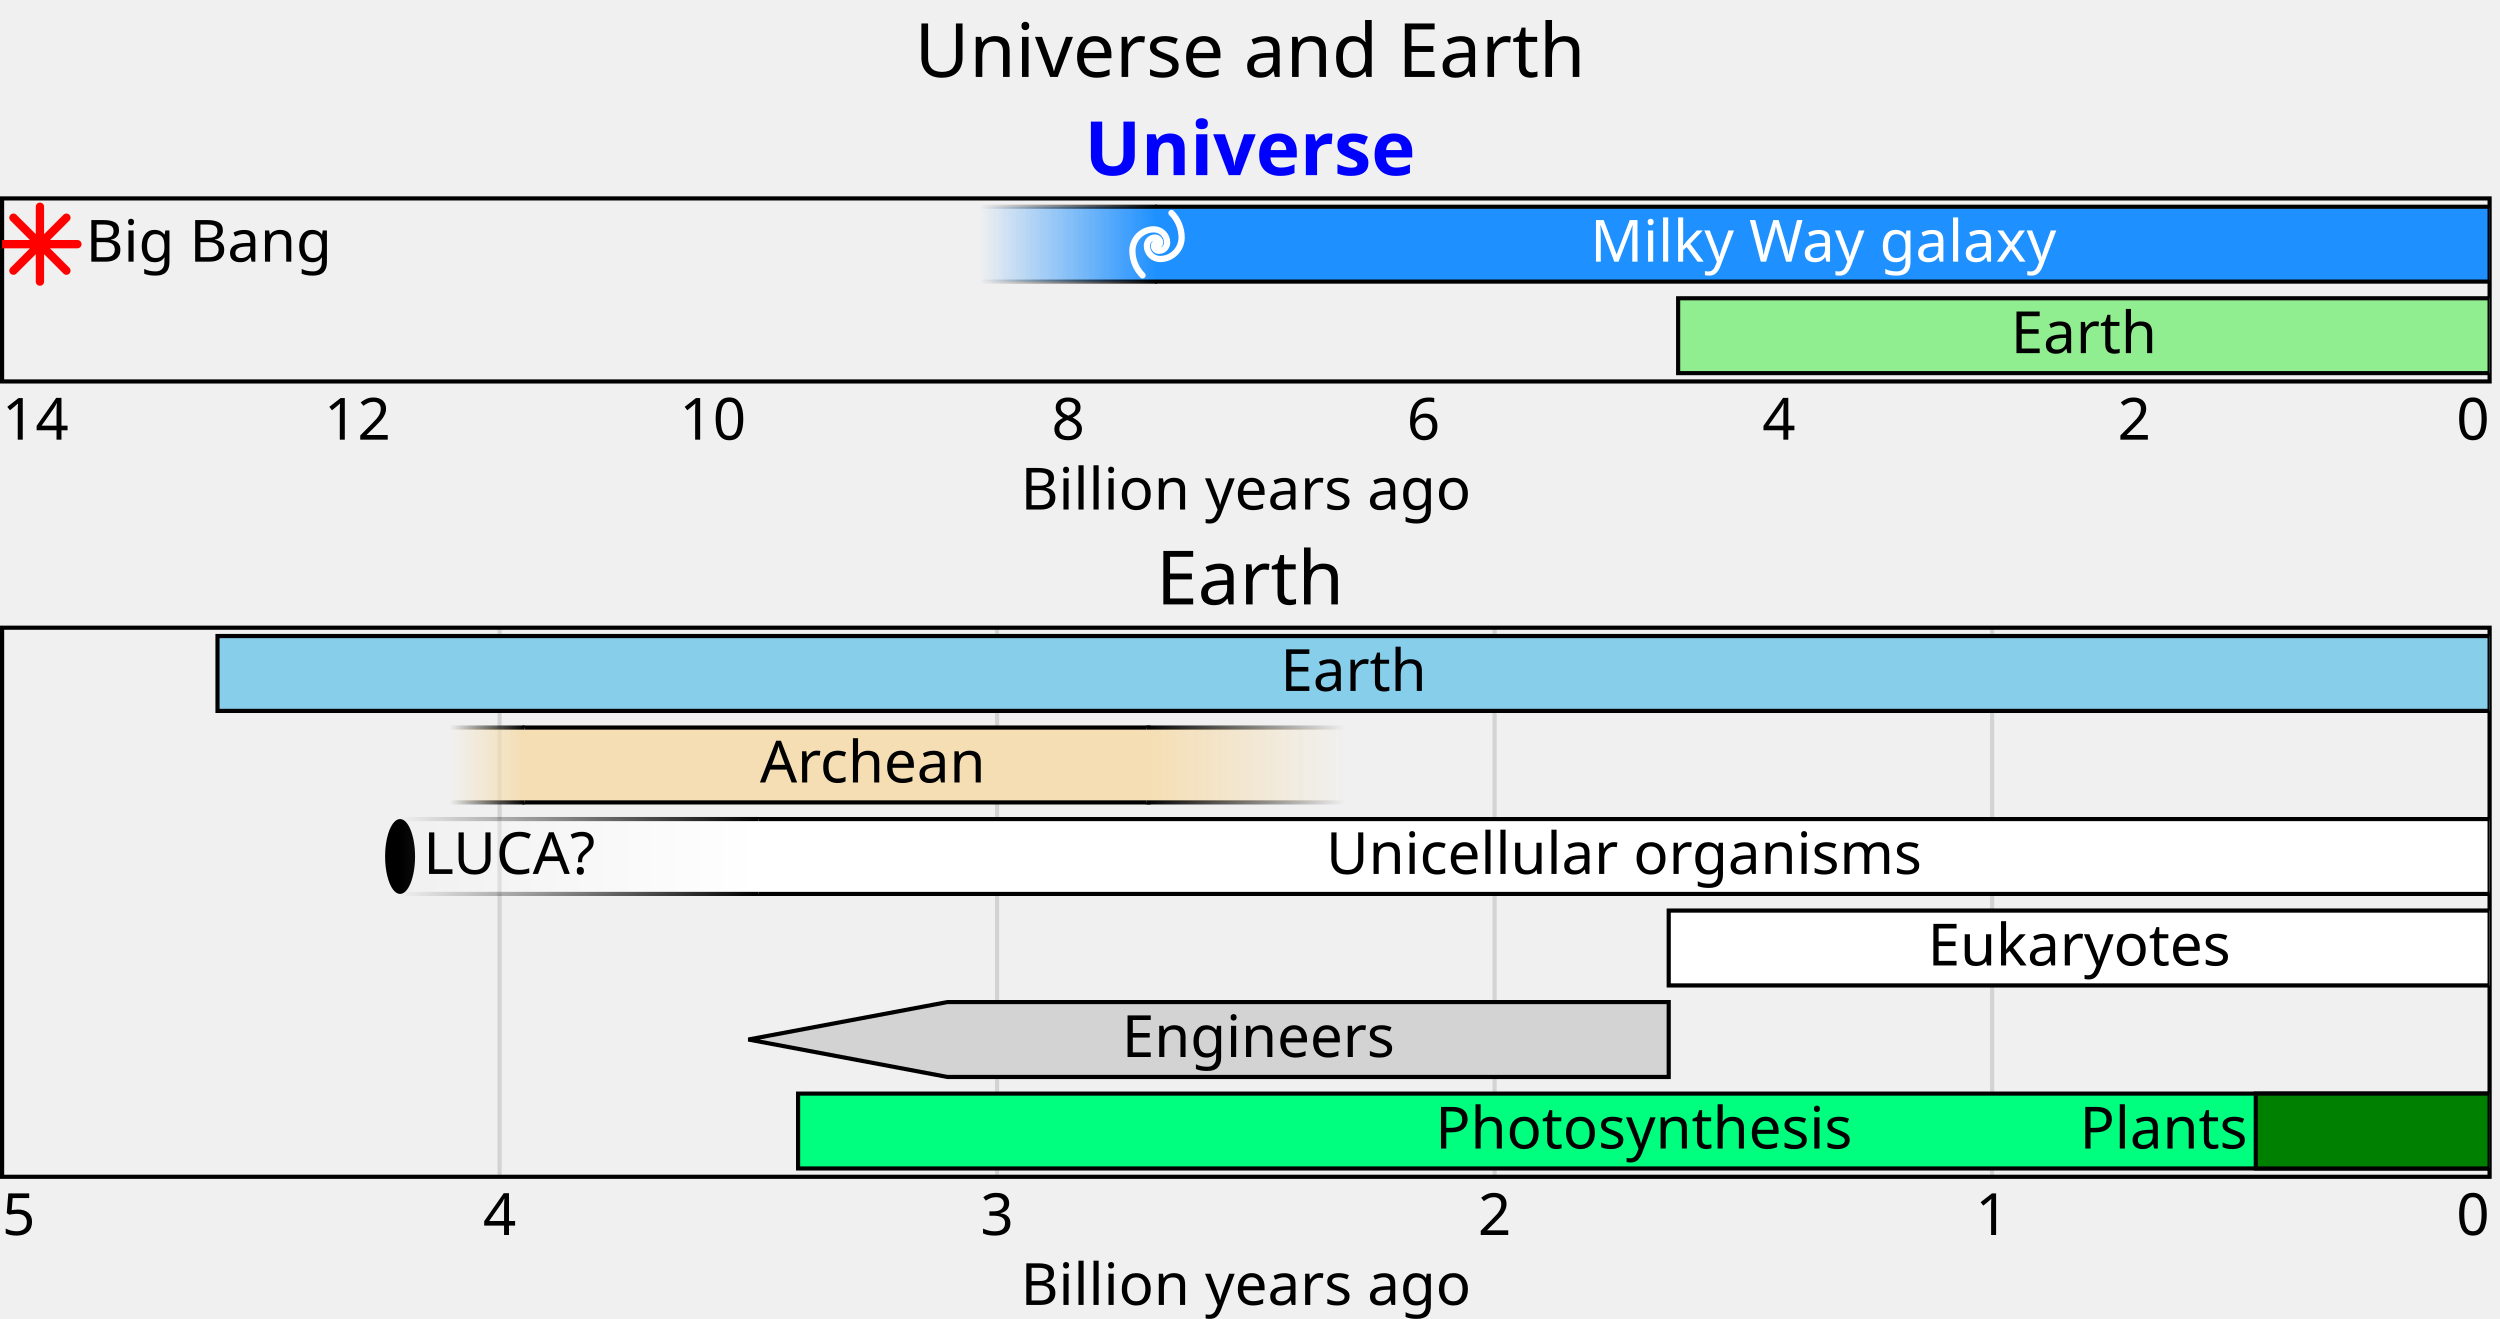
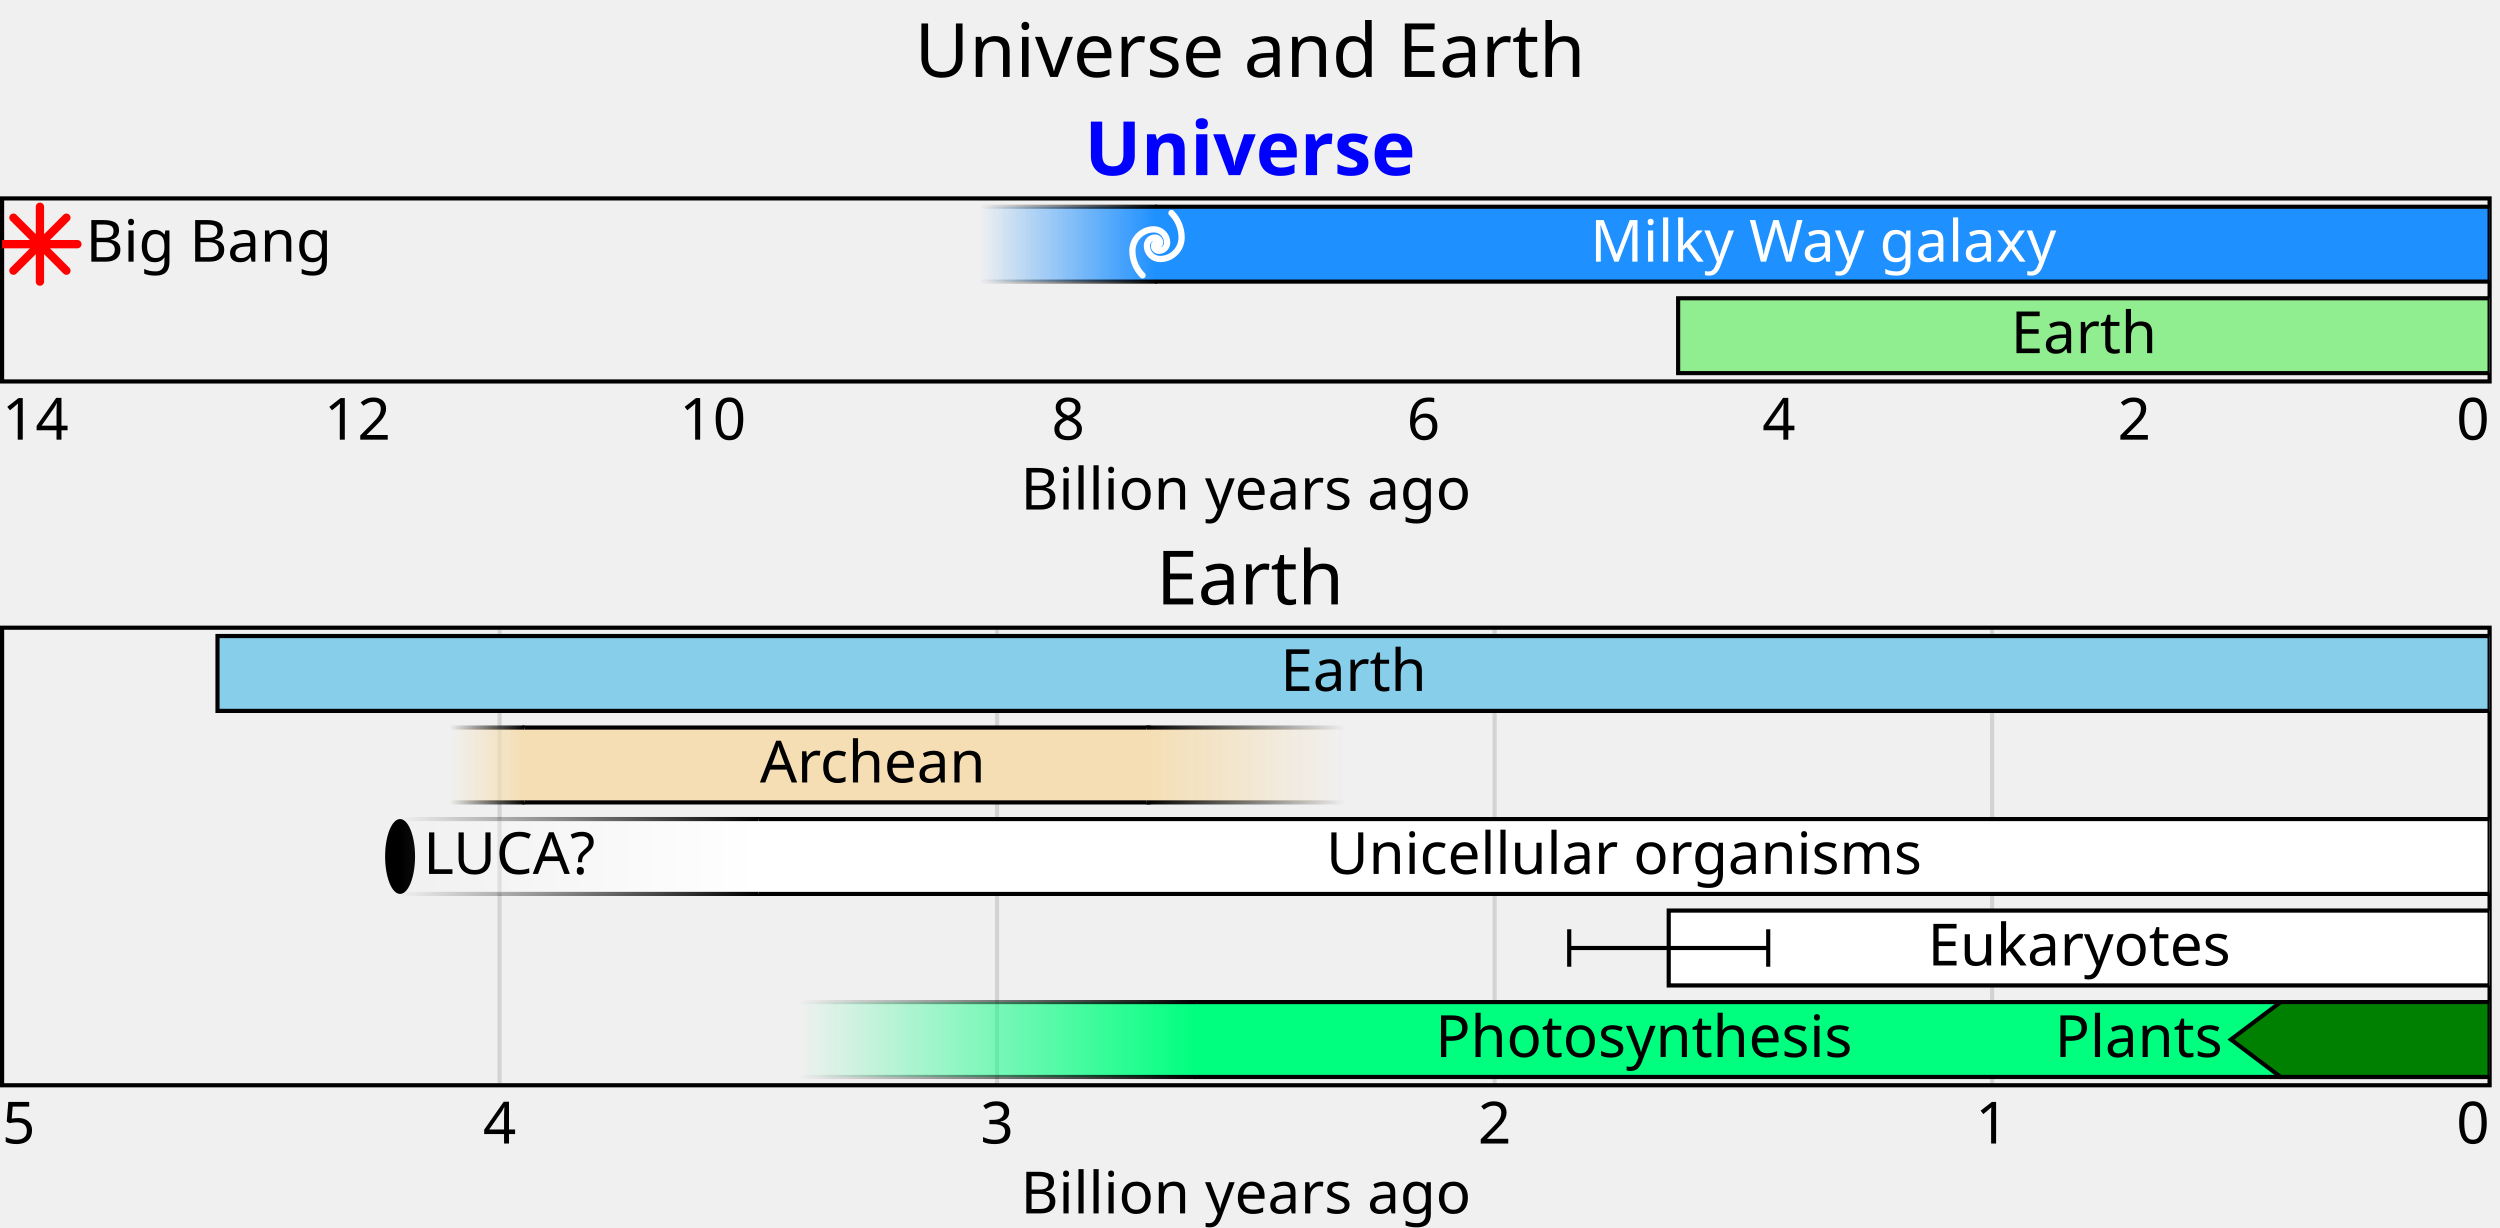
- <svg xmlns="http://www.w3.org/2000/svg" width="601" height="317" viewBox="0 0 601 317" transform="translate(0.5, 0.5)">
+ <svg xmlns="http://www.w3.org/2000/svg" width="601" height="295" viewBox="0 0 601 295" transform="translate(0.5, 0.5)">
  <g stroke="black" fill="white" font-family="sans-serif" font-size="14">
    <text x="300" y="18" stroke="none" fill="black" font-size="18" text-anchor="middle">Universe and Earth</text>
    <g transform="translate(0, 23.6)">
      <g stroke="black" fill="white" font-family="sans-serif" font-size="14">
        <text x="300" y="18" stroke="none" fill="blue" font-size="18" text-anchor="middle" font-weight="bold">Universe</text>
        <rect x="0" y="23.6" width="598" height="44" stroke="black" fill="none" stroke-width="1" />
        <g>
          <g text-anchor="middle" stroke="none" fill="black" font-size="14">
            <text x="0" y="81.6" text-anchor="start">14</text>
            <text x="85.429" y="81.6">12</text>
            <text x="170.857" y="81.6">10</text>
            <text x="256.286" y="81.6">8</text>
            <text x="341.714" y="81.6">6</text>
            <text x="427.143" y="81.6">4</text>
            <text x="512.571" y="81.6">2</text>
            <text x="598" y="81.6" text-anchor="end">0</text>
            <text x="299" y="98.4">Billion years ago</text>
          </g>
        </g>
        <defs>
-           <clipPath id="id8">
+           <clipPath id="id10">
            <rect x="0" y="23.6" width="598" height="44" />
          </clipPath>
        </defs>
-         <g clip-path="url(#id8)">
+         <g clip-path="url(#id10)">
          <path d="M 0.098 34.6 h 18 M 9.098 25.6 v 18 M 2.734 28.236 L 15.462 40.964 M 15.462 28.236 L 2.734 40.964" fill="none" stroke="red" stroke-width="2" stroke-linecap="round" />
          <a href="https://en.wikipedia.org/wiki/Milky_Way">
            <g>
              <rect x="277.143" y="25.6" width="321.357" height="18" stroke="none" fill="dodgerblue" />
              <path d="M 277.143 25.6 H 599 m 0 18 H 277.143" stroke="black" />
              <defs>
-                 <linearGradient id="id9">
+                 <linearGradient id="id11">
                  <stop offset="0" stop-color="dodgerblue" stop-opacity="0" />
                  <stop offset="1" stop-color="dodgerblue" stop-opacity="1" />
                </linearGradient>
-                 <linearGradient id="id10">
+                 <linearGradient id="id12">
                  <stop offset="0" stop-color="black" stop-opacity="0" />
                  <stop offset="1" stop-color="black" stop-opacity="1" />
                </linearGradient>
              </defs>
-               <rect x="234.929" y="25.6" width="42.714" height="18" stroke="none" fill="url(#id9)" />
-               <path d="M 234.929 25.6 H 277.643 m 0 18 H 234.929" stroke="url(#id10)" />
+               <rect x="234.929" y="25.6" width="42.714" height="18" stroke="none" fill="url(#id11)" />
+               <path d="M 234.929 25.6 H 277.643 m 0 18 H 234.929" stroke="url(#id12)" />
              <line x1="598" y1="25.6" x2="598" y2="43.6" stroke="black" />
            </g>
          </a>
          <a>
            <path transform="translate(277.643, 34.6) scale(1.5) translate(-6,-6)" d="M8.316 1a5.553 5.553 0 0 1 1.629 3.94A3.443 3.443 0 0 1 6.5 8.378 2.127 2.127 0 0 1 4.375 6.25 1.315 1.315 0 0 1 5.69 4.936c.45 0 .813.365.812.813a.503.503 0 0 1-.147.355l-.71-.208a.502.502 0 0 0-.147.355c0 .449.363.813.812.813A1.315 1.315 0 0 0 7.625 5.75 2.127 2.127 0 0 0 5.5 3.622 3.443 3.443 0 0 0 2.055 7.06c0 1.538.622 2.93 1.629 3.939" fill="none" stroke="white" stroke-width="1" stroke-linecap="round" />https://en.wikipedia.org/wiki/Milky_Way</a>
          <g>
            <rect x="402.924" y="47.6" width="195.076" height="18" fill="lightgreen" />
          </g>
        </g>
-         <g clip-path="url(#id8)" text-anchor="middle" stroke="none" fill="black">
+         <g clip-path="url(#id10)" text-anchor="middle" stroke="none" fill="black">
          <text x="20.098" y="38.8" text-anchor="start">Big Bang</text>
          <text x="437.821" y="38.8" fill="white" text-anchor="middle">Milky Way galaxy</text>
          <text x="500.462" y="60.8" fill="black" text-anchor="middle">Earth</text>
        </g>
      </g>
    </g>
    <g transform="translate(0, 126.8)">
      <g stroke="black" fill="white" font-family="sans-serif" font-size="14">
        <text x="300" y="18" stroke="none" fill="black" font-size="18" text-anchor="middle">Earth</text>
-         <path d="M 0 23.6 V 155.6 M 119.6 23.6 V 155.6 M 239.2 23.6 V 155.6 M 358.8 23.6 V 155.6 M 478.4 23.6 V 155.6 M 598 23.6 V 155.6" stroke="lightgray" />
-         <rect x="0" y="23.6" width="598" height="132" stroke="black" fill="none" stroke-width="1" />
+         <path d="M 0 23.6 V 133.6 M 119.6 23.6 V 133.6 M 239.2 23.6 V 133.6 M 358.8 23.6 V 133.6 M 478.4 23.6 V 133.6 M 598 23.6 V 133.6" stroke="lightgray" />
+         <rect x="0" y="23.6" width="598" height="110" stroke="black" fill="none" stroke-width="1" />
        <g>
          <g text-anchor="middle" stroke="none" fill="black" font-size="14">
-             <text x="0" y="169.6" text-anchor="start">5</text>
-             <text x="119.6" y="169.6">4</text>
-             <text x="239.2" y="169.6">3</text>
-             <text x="358.8" y="169.6">2</text>
-             <text x="478.4" y="169.6">1</text>
-             <text x="598" y="169.6" text-anchor="end">0</text>
-             <text x="299" y="186.4">Billion years ago</text>
+             <text x="0" y="147.6" text-anchor="start">5</text>
+             <text x="119.6" y="147.6">4</text>
+             <text x="239.2" y="147.6">3</text>
+             <text x="358.8" y="147.6">2</text>
+             <text x="478.4" y="147.6">1</text>
+             <text x="598" y="147.6" text-anchor="end">0</text>
+             <text x="299" y="164.4">Billion years ago</text>
          </g>
        </g>
        <defs>
-           <clipPath id="id11">
-             <rect x="0" y="23.6" width="598" height="132" />
+           <clipPath id="id13">
+             <rect x="0" y="23.6" width="598" height="110" />
          </clipPath>
        </defs>
-         <g clip-path="url(#id11)">
+         <g clip-path="url(#id13)">
          <g>
            <rect x="51.787" y="25.6" width="546.213" height="18" fill="skyblue" />
          </g>
          <g>
            <rect x="125.08" y="47.6" width="150.5" height="18" stroke="none" fill="wheat" />
            <path d="M 125.08 47.6 H 276.08 m 0 18 H 125.08" stroke="black" />
            <defs>
-               <linearGradient id="id12">
+               <linearGradient id="id14">
                <stop offset="0" stop-color="wheat" stop-opacity="0" />
                <stop offset="1" stop-color="wheat" stop-opacity="1" />
              </linearGradient>
-               <linearGradient id="id13">
+               <linearGradient id="id15">
                <stop offset="0" stop-color="black" stop-opacity="0" />
                <stop offset="1" stop-color="black" stop-opacity="1" />
              </linearGradient>
            </defs>
-             <rect x="107.64" y="47.6" width="17.94" height="18" stroke="none" fill="url(#id12)" />
-             <path d="M 107.64 47.6 H 125.58 m 0 18 H 107.64" stroke="url(#id13)" />
+             <rect x="107.64" y="47.6" width="17.94" height="18" stroke="none" fill="url(#id14)" />
+             <path d="M 107.64 47.6 H 125.58 m 0 18 H 107.64" stroke="url(#id15)" />
            <defs>
-               <linearGradient id="id14">
+               <linearGradient id="id16">
                <stop offset="0" stop-color="wheat" stop-opacity="1" />
                <stop offset="1" stop-color="wheat" stop-opacity="0" />
              </linearGradient>
-               <linearGradient id="id15">
+               <linearGradient id="id17">
                <stop offset="0" stop-color="black" stop-opacity="1" />
                <stop offset="1" stop-color="black" stop-opacity="0" />
              </linearGradient>
            </defs>
-             <rect x="275.08" y="47.6" width="47.84" height="18" stroke="none" fill="url(#id14)" />
-             <path d="M 275.08 47.6 H 322.92 m 0 18 H 275.08" stroke="url(#id15)" />
+             <rect x="275.08" y="47.6" width="47.84" height="18" stroke="none" fill="url(#id16)" />
+             <path d="M 275.08 47.6 H 322.92 m 0 18 H 275.08" stroke="url(#id17)" />
          </g>
          <ellipse cx="95.68" cy="78.6" rx="3.6" ry="9" fill="black" stroke="none" />
          <g>
            <rect x="181.292" y="69.6" width="417.208" height="18" stroke="none" fill="white" />
            <path d="M 181.292 69.6 H 599 m 0 18 H 181.292" stroke="black" />
            <defs>
-               <linearGradient id="id16">
+               <linearGradient id="id18">
                <stop offset="0" stop-color="white" stop-opacity="0" />
                <stop offset="1" stop-color="white" stop-opacity="1" />
              </linearGradient>
-               <linearGradient id="id17">
+               <linearGradient id="id19">
                <stop offset="0" stop-color="black" stop-opacity="0" />
                <stop offset="1" stop-color="black" stop-opacity="1" />
              </linearGradient>
            </defs>
-             <rect x="95.68" y="69.6" width="86.112" height="18" stroke="none" fill="url(#id16)" />
-             <path d="M 95.68 69.6 H 181.792 m 0 18 H 95.68" stroke="url(#id17)" />
+             <rect x="95.68" y="69.6" width="86.112" height="18" stroke="none" fill="url(#id18)" />
+             <path d="M 95.68 69.6 H 181.792 m 0 18 H 95.68" stroke="url(#id19)" />
            <line x1="598" y1="69.6" x2="598" y2="87.6" stroke="black" />
          </g>
          <g>
            <rect x="400.66" y="91.6" width="197.34" height="18" fill="white" />
+             <g stroke="black">
+               <path d="M 376.74 96.1 v 9 m 0 -4.5 H 400.66" />
+               <path d="M 424.58 96.1 v 9 m 0 -4.5 H 400.66" />
+             </g>
          </g>
          <g>
-             <path d="M 227.24 113.6 L 179.4 122.6 227.24 131.6 H 400.66 L 400.66 122.6 400.66 113.6 Z" fill="lightgray" />
+             <rect x="286.54" y="113.6" width="311.96" height="18" stroke="none" fill="springgreen" />
+             <path d="M 286.54 113.6 H 599 m 0 18 H 286.54" stroke="black" />
+             <defs>
+               <linearGradient id="id20">
+                 <stop offset="0" stop-color="springgreen" stop-opacity="0" />
+                 <stop offset="1" stop-color="springgreen" stop-opacity="1" />
+               </linearGradient>
+               <linearGradient id="id21">
+                 <stop offset="0" stop-color="black" stop-opacity="0" />
+                 <stop offset="1" stop-color="black" stop-opacity="1" />
+               </linearGradient>
+             </defs>
+             <rect x="191.36" y="113.6" width="95.68" height="18" stroke="none" fill="url(#id20)" />
+             <path d="M 191.36 113.6 H 287.04 m 0 18 H 191.36" stroke="url(#id21)" />
+             <line x1="598" y1="113.6" x2="598" y2="131.6" stroke="black" />
          </g>
          <g>
-             <rect x="191.36" y="135.6" width="406.64" height="18" fill="springgreen" />
-           </g>
-           <g>
-             <rect x="541.788" y="135.6" width="56.212" height="18" fill="green" />
+             <path d="M 547.768 113.6 L 535.808 122.6 547.768 131.6 H 598 L 598 122.6 598 113.6 Z" fill="green" />
          </g>
        </g>
-         <g clip-path="url(#id11)" text-anchor="middle" stroke="none" fill="black">
+         <g clip-path="url(#id13)" text-anchor="middle" stroke="none" fill="black">
          <text x="324.893" y="38.8" fill="black" text-anchor="middle">Earth</text>
          <text x="209.3" y="60.8" fill="black" text-anchor="middle">Archean</text>
          <text x="101.28" y="82.8" text-anchor="start">LUCA?</text>
          <text x="389.896" y="82.8" fill="black" text-anchor="middle">Unicellular organisms</text>
          <text x="499.33" y="104.8" fill="black" text-anchor="middle">Eukaryotes</text>
-           <text x="302" y="126.8" fill="black" text-anchor="middle">Engineers</text>
-           <text x="394.68" y="148.8" fill="black" text-anchor="middle">Photosynthesis</text>
-           <text x="539.788" y="148.8" fill="black" text-anchor="end">Plants</text>
+           <text x="394.68" y="126.8" fill="black" text-anchor="middle">Photosynthesis</text>
+           <text x="533.808" y="126.8" fill="black" text-anchor="end">Plants</text>
        </g>
      </g>
    </g>
  </g>
</svg>
